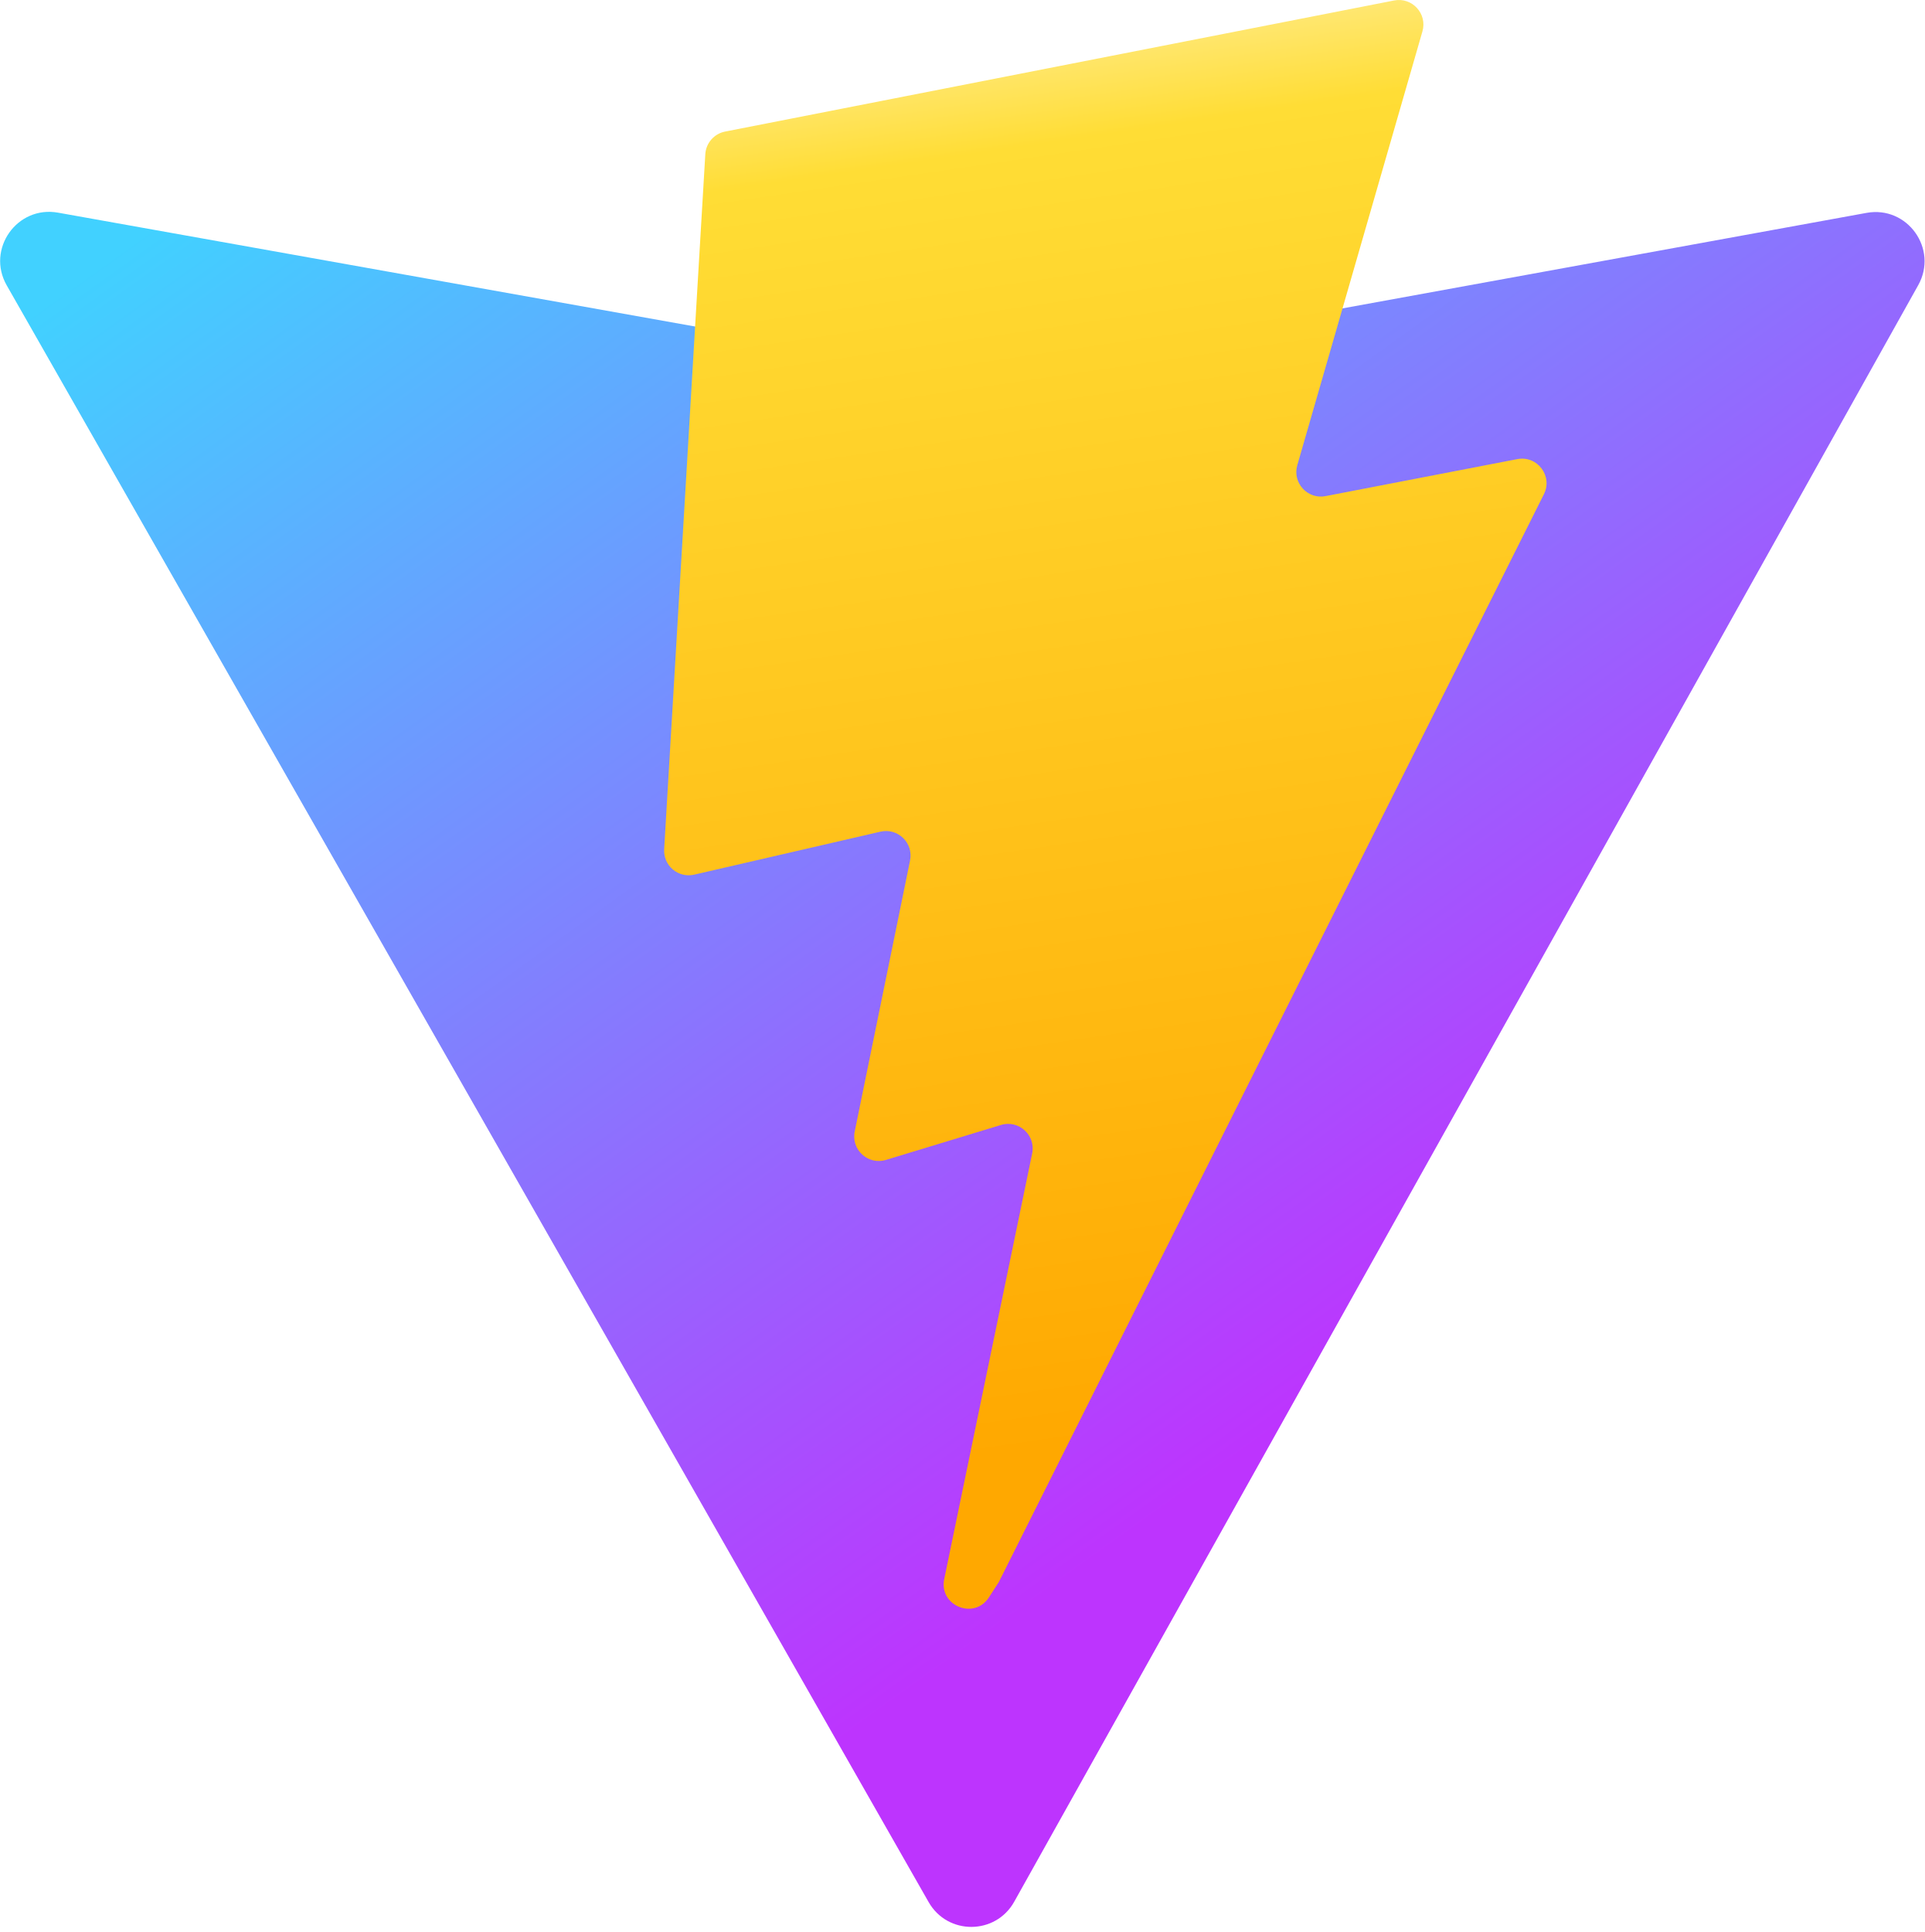
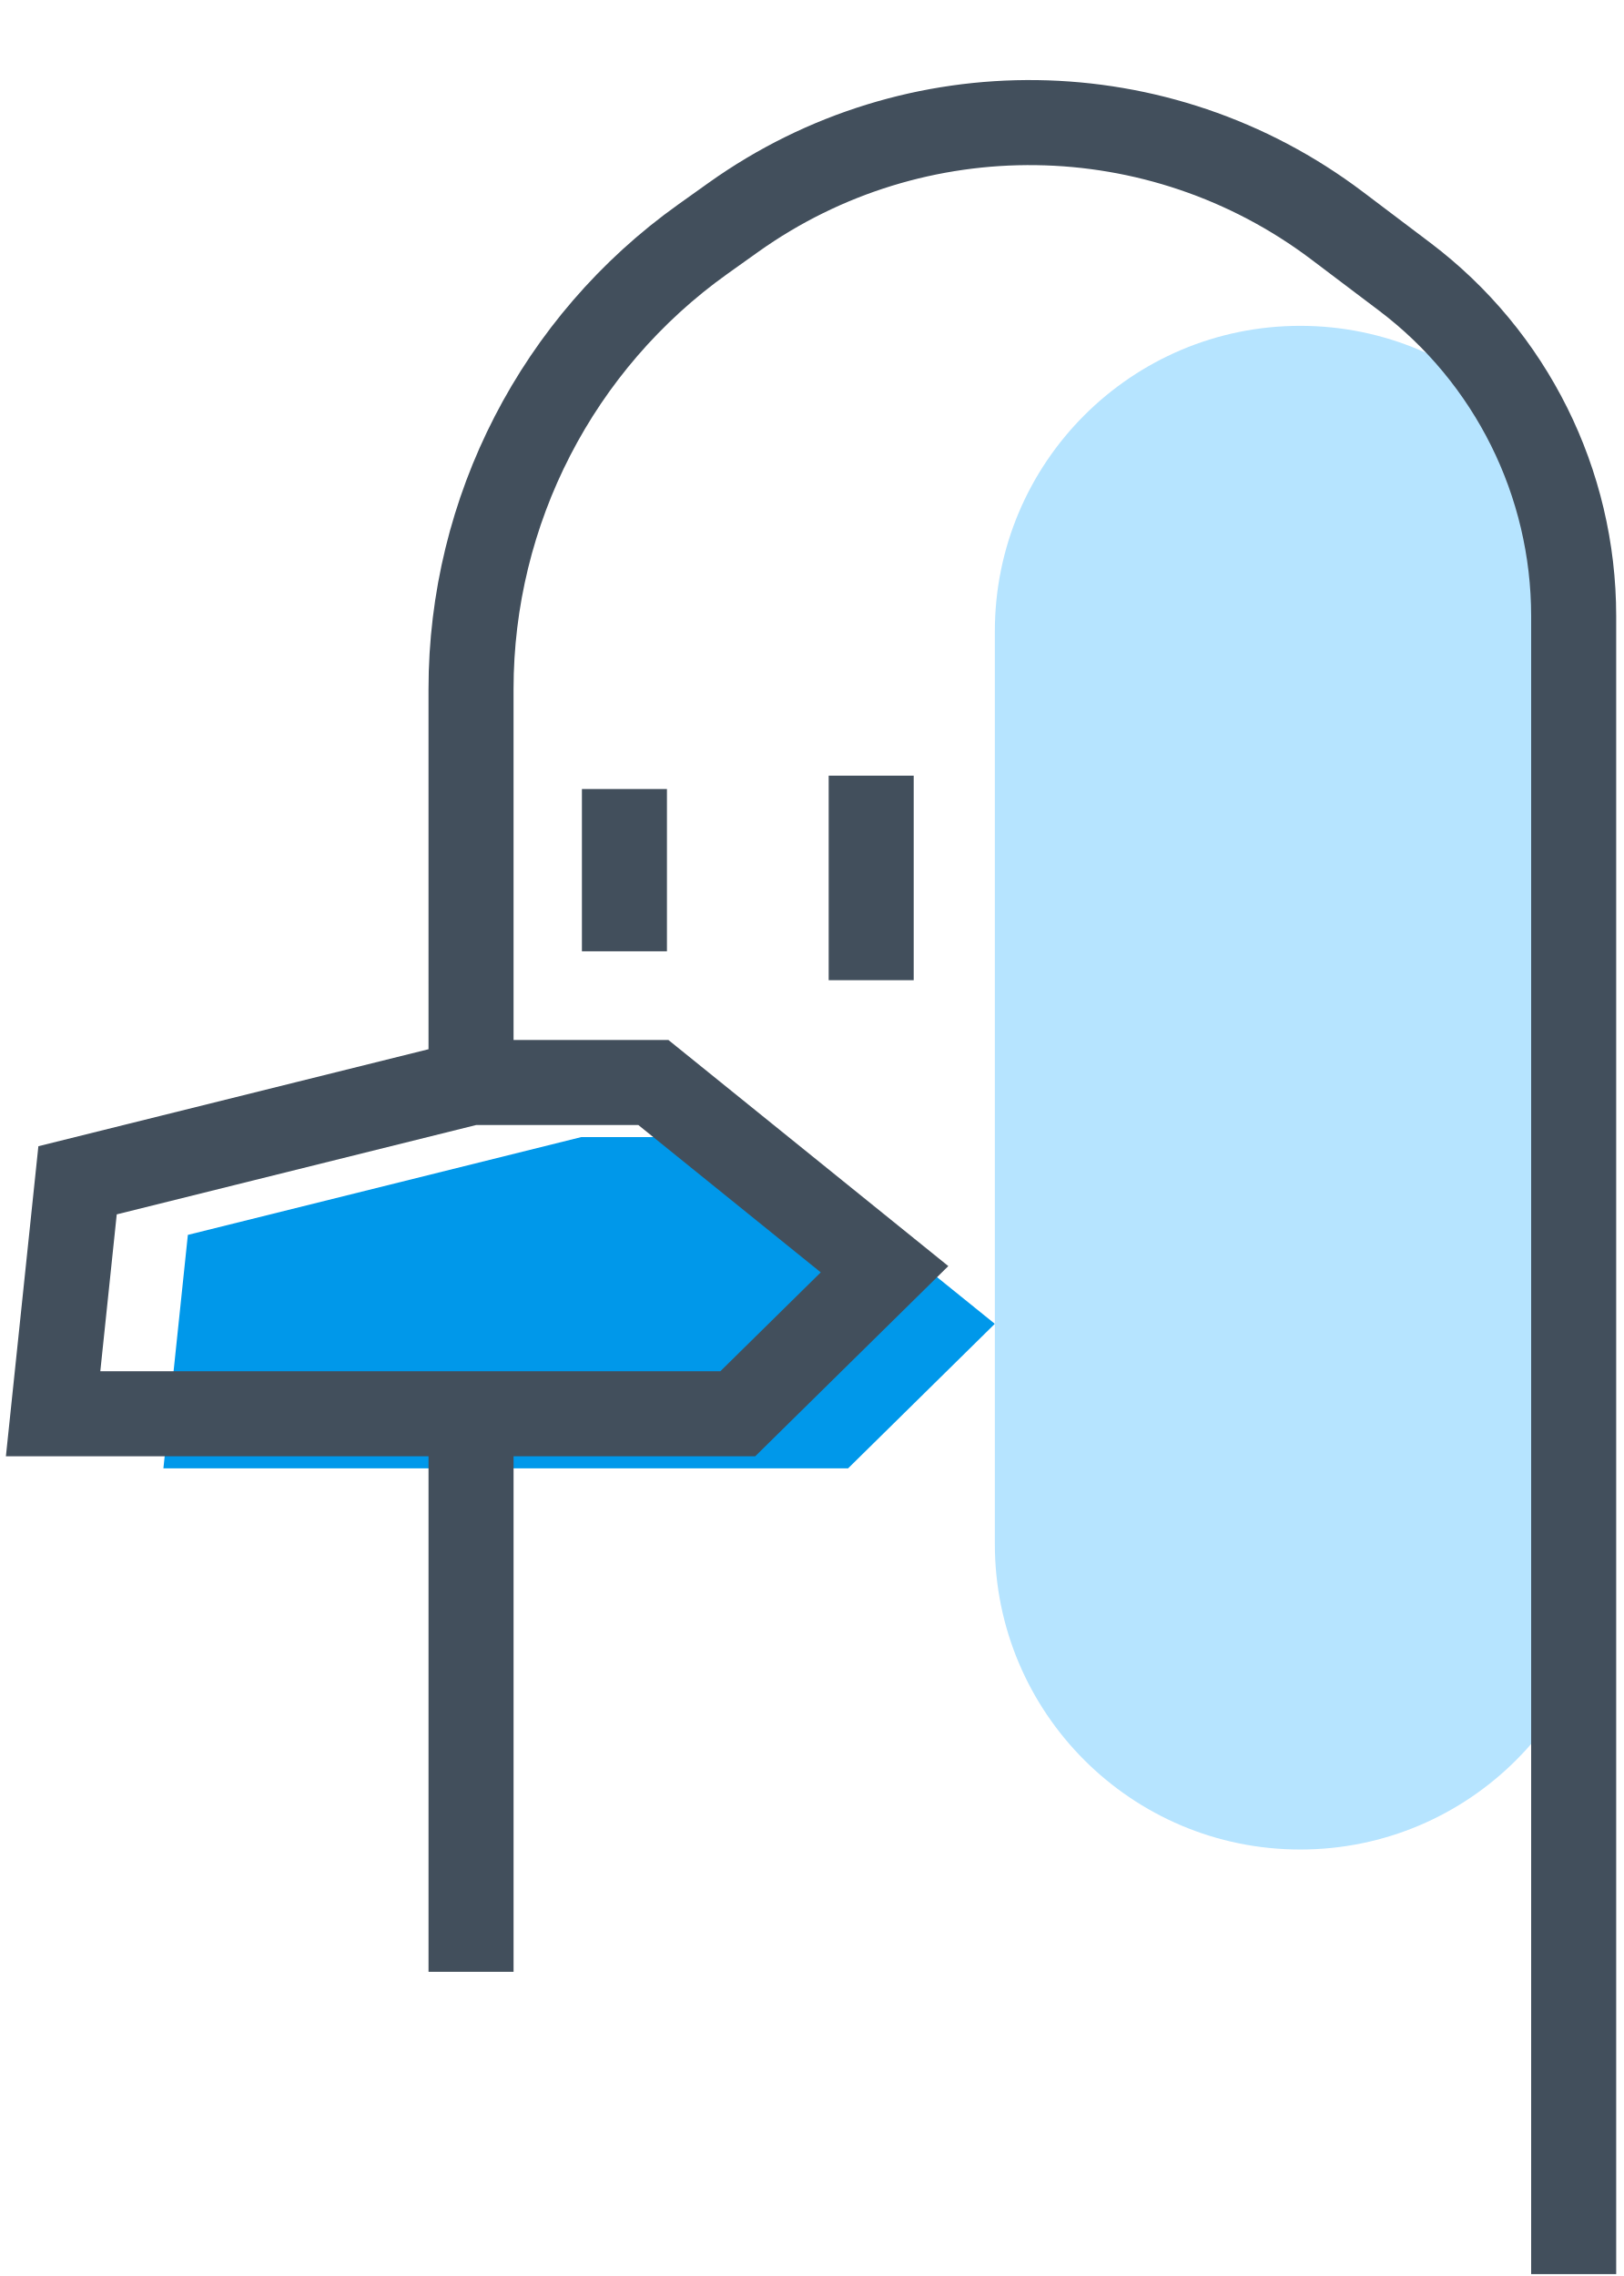
- <svg xmlns="http://www.w3.org/2000/svg" aria-hidden="true" role="img" class="iconify iconify--logos" width="31.88" height="32" preserveAspectRatio="xMidYMid meet" viewBox="0 0 256 257">
-   <defs>
-     <linearGradient id="IconifyId1813088fe1fbc01fb466" x1="-.828%" x2="57.636%" y1="7.652%" y2="78.411%">
-       <stop offset="0%" stop-color="#41D1FF" />
-       <stop offset="100%" stop-color="#BD34FE" />
-     </linearGradient>
-     <linearGradient id="IconifyId1813088fe1fbc01fb467" x1="43.376%" x2="50.316%" y1="2.242%" y2="89.03%">
-       <stop offset="0%" stop-color="#FFEA83" />
-       <stop offset="8.333%" stop-color="#FFDD35" />
-       <stop offset="100%" stop-color="#FFA800" />
-     </linearGradient>
-   </defs>
-   <path fill="url(#IconifyId1813088fe1fbc01fb466)" d="M255.153 37.938L134.897 252.976c-2.483 4.44-8.862 4.466-11.382.048L.875 37.958c-2.746-4.814 1.371-10.646 6.827-9.67l120.385 21.517a6.537 6.537 0 0 0 2.322-.004l117.867-21.483c5.438-.991 9.574 4.796 6.877 9.62Z" />
-   <path fill="url(#IconifyId1813088fe1fbc01fb467)" d="M185.432.063L96.44 17.501a3.268 3.268 0 0 0-2.634 3.014l-5.474 92.456a3.268 3.268 0 0 0 3.997 3.378l24.777-5.718c2.318-.535 4.413 1.507 3.936 3.838l-7.361 36.047c-.495 2.426 1.782 4.5 4.151 3.78l15.304-4.649c2.372-.72 4.652 1.36 4.15 3.788l-11.698 56.621c-.732 3.542 3.979 5.473 5.943 2.437l1.313-2.028l72.516-144.72c1.215-2.423-.88-5.186-3.54-4.672l-25.505 4.922c-2.396.462-4.435-1.77-3.759-4.114l16.646-57.705c.677-2.35-1.37-4.583-3.769-4.113Z" />
+ <svg xmlns="http://www.w3.org/2000/svg" width="214" height="300" viewBox="0 0 214 300" fill="none">
+   <path d="M76.634 149.877L24.764 162.771L21.541 193.541H76.634H111.799L131.141 174.493L100.664 149.877H76.634Z" fill="#0098EA" />
+   <rect width="80.515" height="200.836" rx="40.258" transform="matrix(-1 0 0 1 211.659 42.9492)" fill="#B6E4FF" />
+   <path d="M207.446 299.755V81.208C207.446 63.632 199.202 47.075 185.178 36.481L176.263 29.748C152.824 12.044 120.607 11.597 96.686 28.645L92.668 31.509C73.482 45.183 62.091 67.29 62.092 90.85L62.094 142.681M62.094 142.681L10.224 155.575L7.001 186.345H62.094M62.094 142.681H86.124L116.601 167.297L97.26 186.345H62.094M62.094 186.345V259.901M114.843 102.24V129.201M82.314 103.999V125.391" stroke="#424F5C" stroke-width="11.21" />
</svg>
